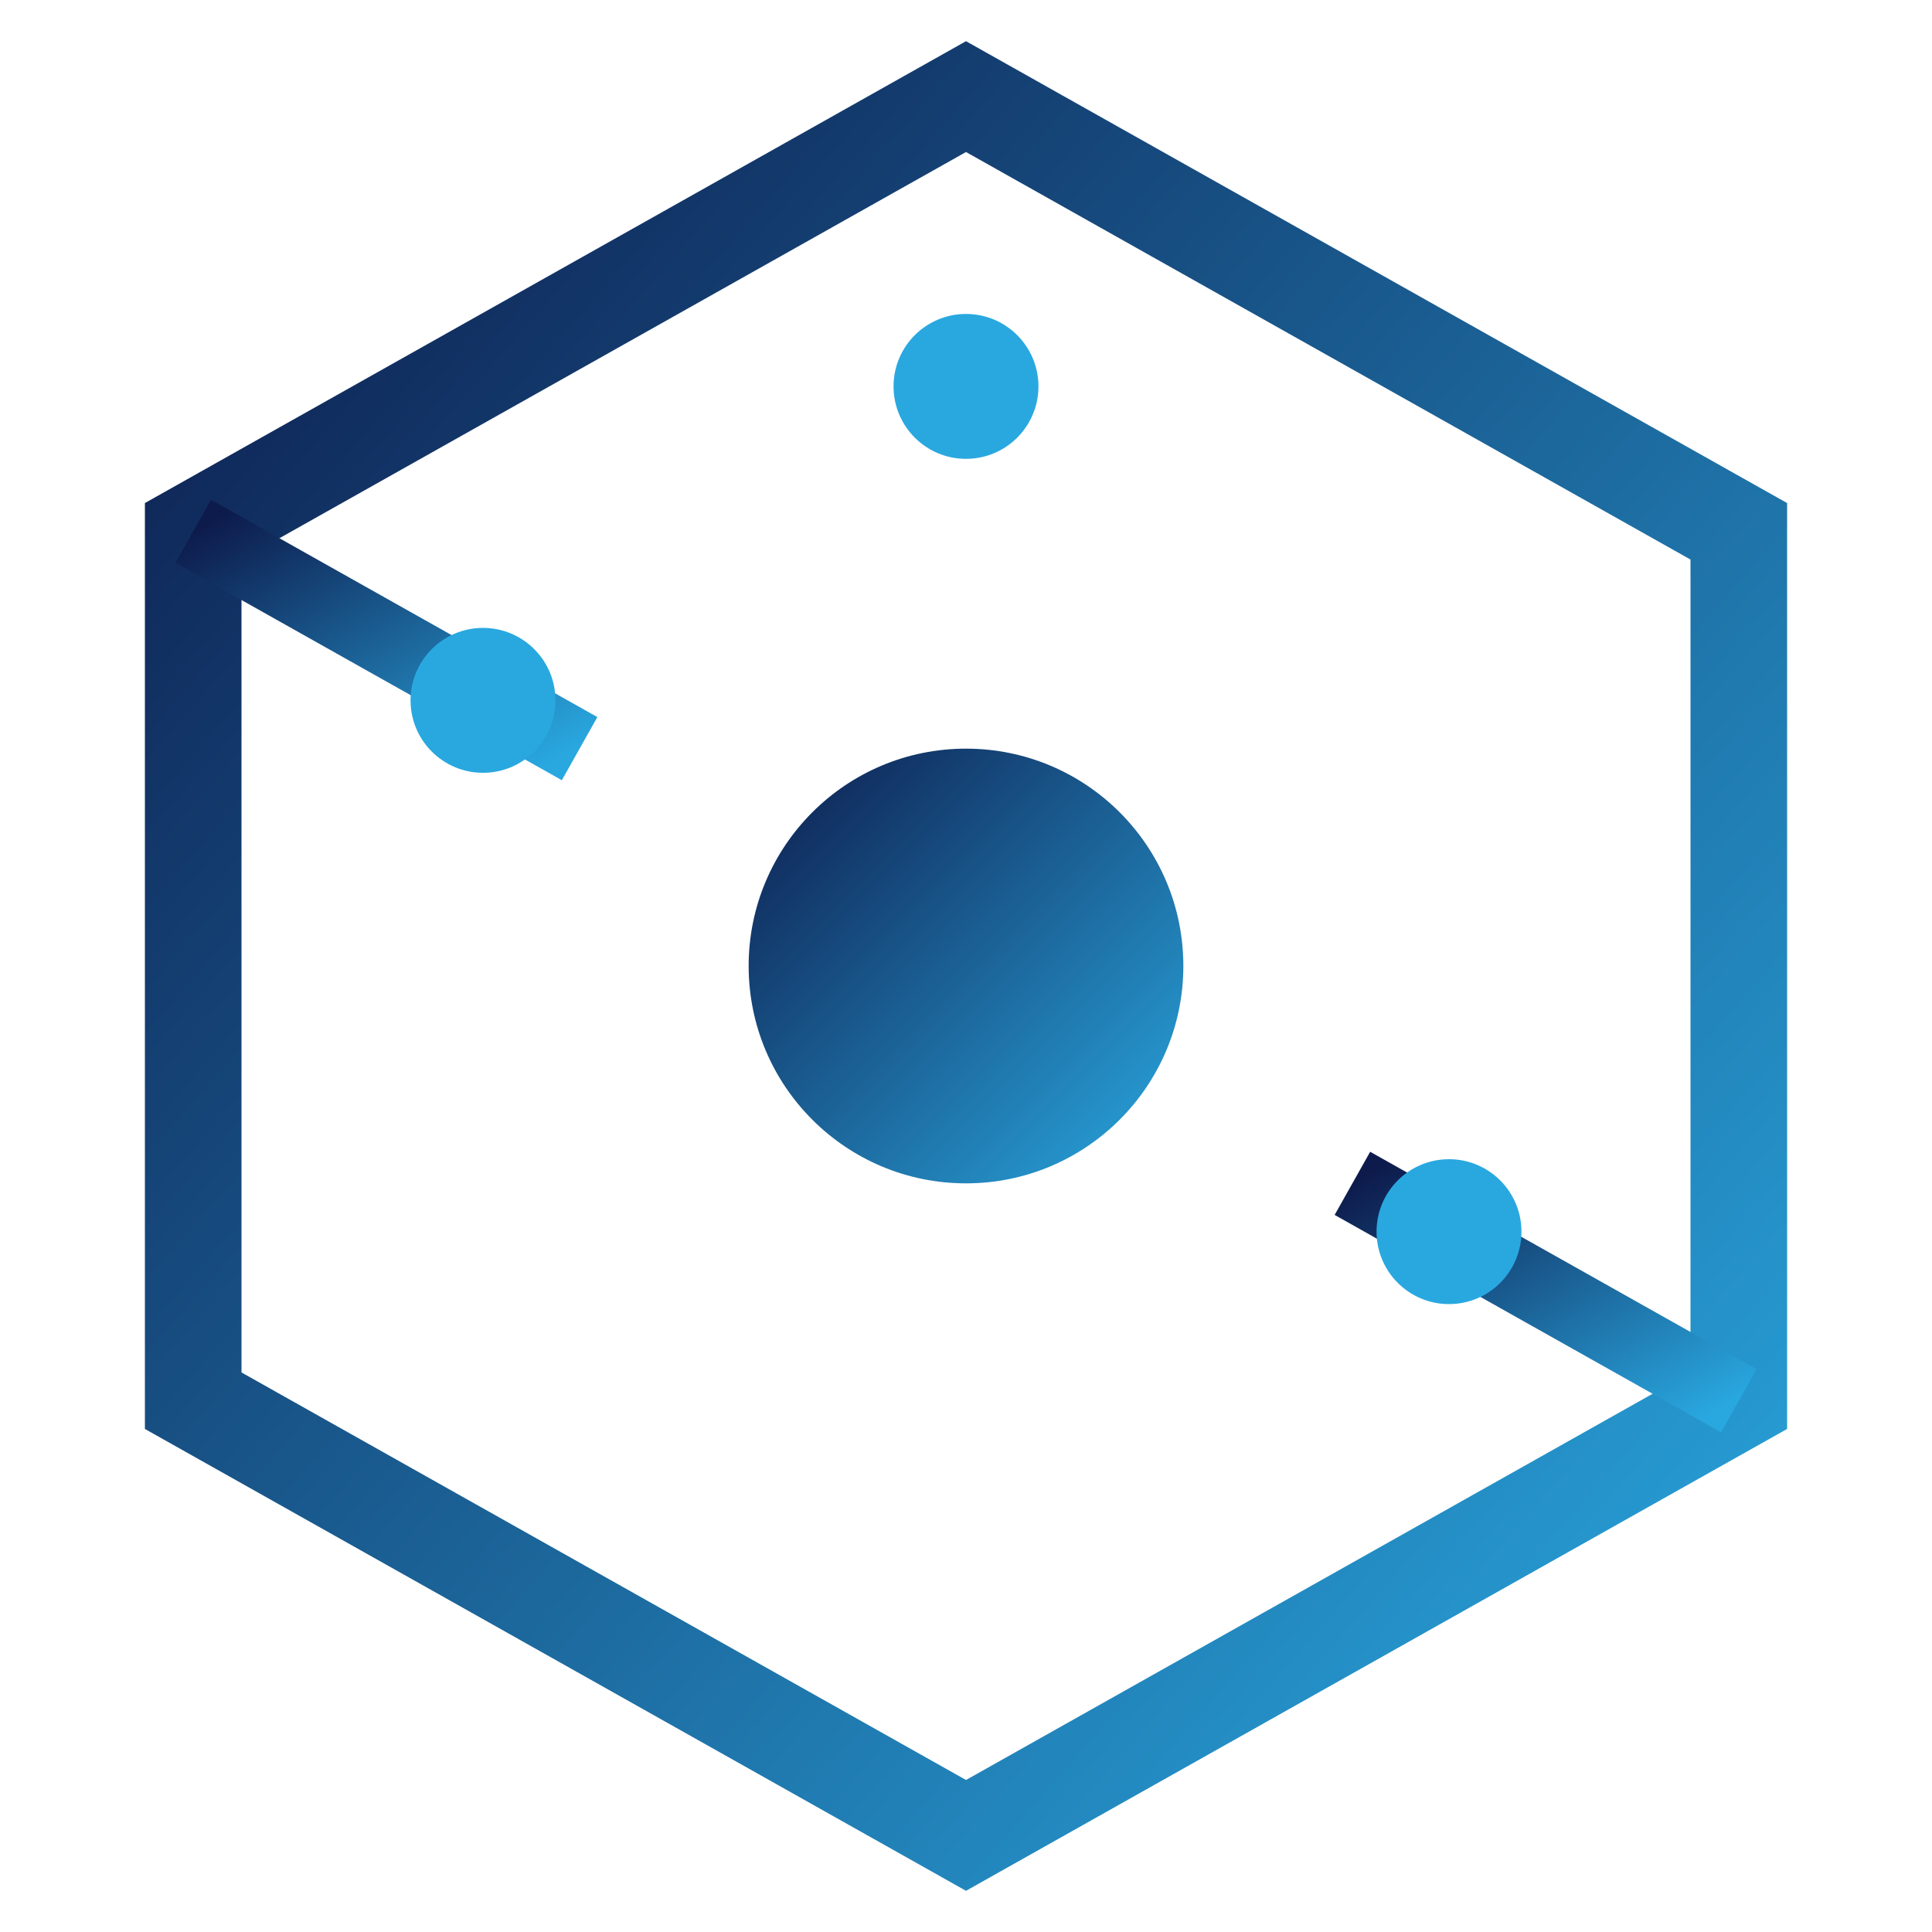
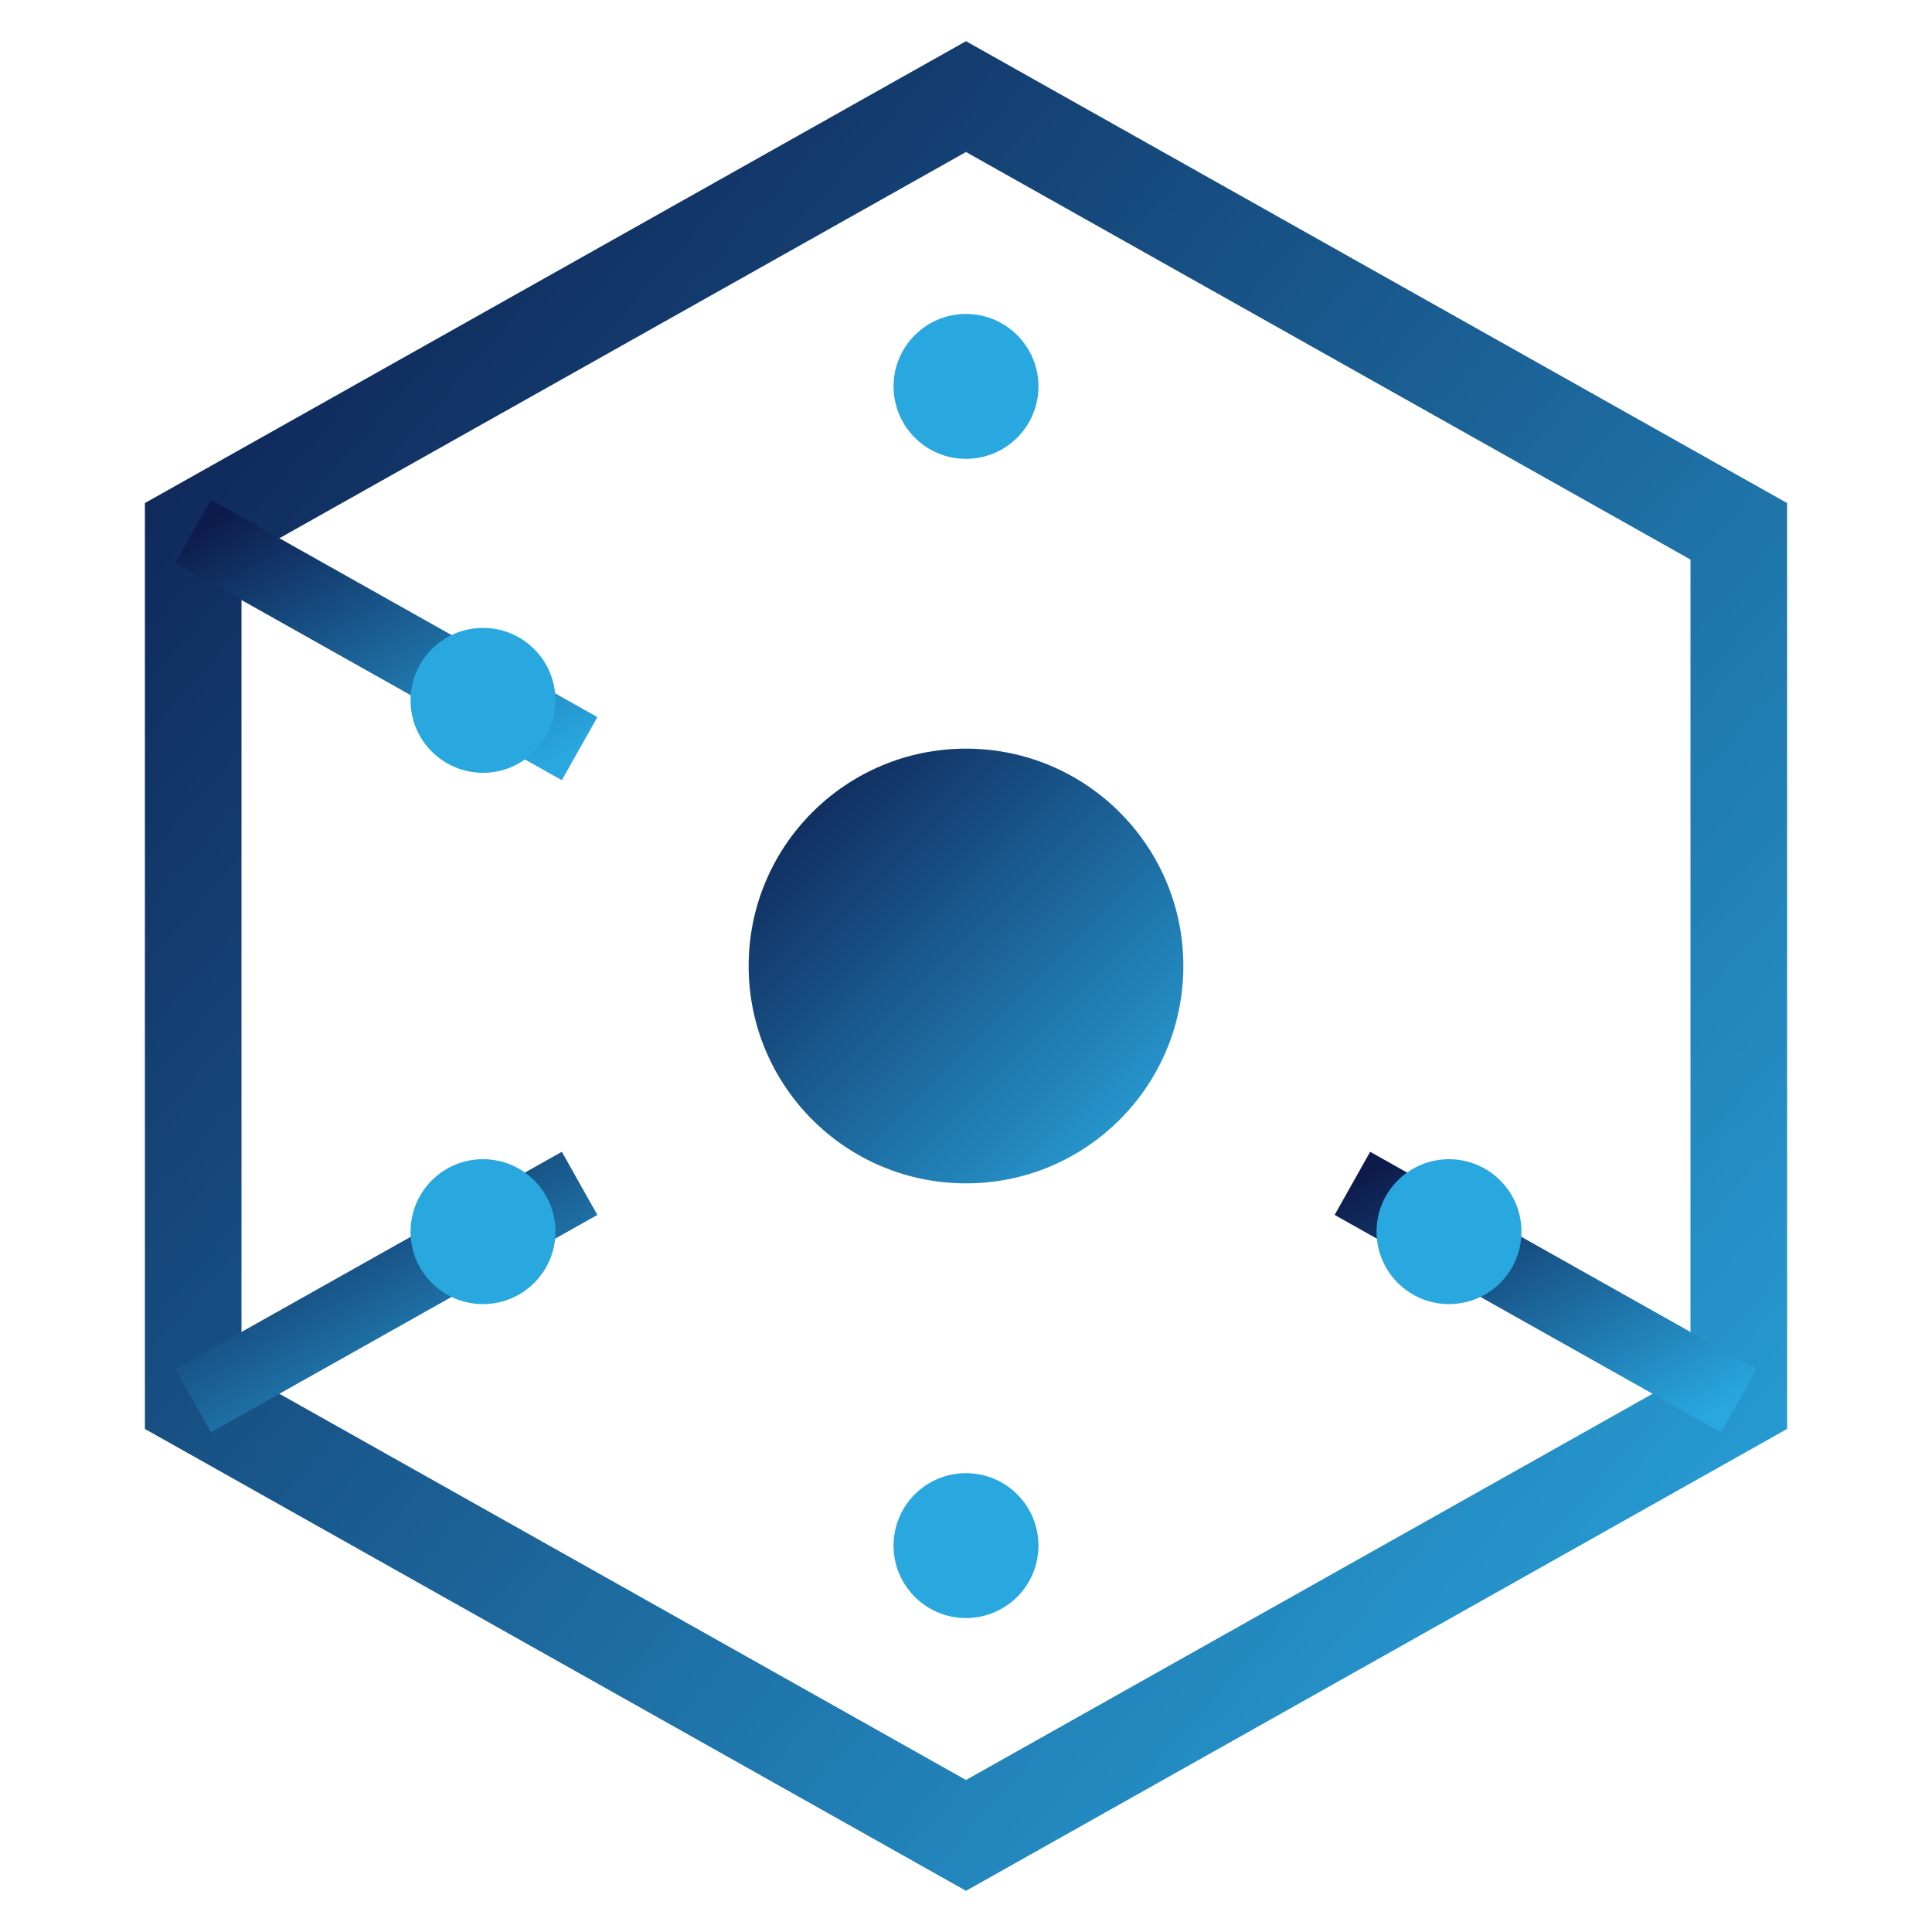
<svg xmlns="http://www.w3.org/2000/svg" width="80" height="80" viewBox="0 0 80 80">
  <defs>
    <linearGradient id="hexGradient" x1="0%" y1="0%" x2="100%" y2="100%">
      <stop offset="0%" stop-color="#0d1b4c" />
      <stop offset="100%" stop-color="#29a8e0" />
    </linearGradient>
  </defs>
  <polygon points="40,4 72,22 72,58 40,76 8,58 8,22" fill="none" stroke="url(#hexGradient)" stroke-width="4" />
  <circle cx="40" cy="40" r="9" fill="url(#hexGradient)" />
  <line x1="40" y1="4" x2="40" y2="20" stroke="url(#hexGradient)" stroke-width="3" />
  <circle cx="40" cy="16" r="3" fill="#29a8e0" />
  <line x1="8" y1="22" x2="24" y2="31" stroke="url(#hexGradient)" stroke-width="3" />
  <circle cx="20" cy="29" r="3" fill="#29a8e0" />
  <line x1="72" y1="58" x2="56" y2="49" stroke="url(#hexGradient)" stroke-width="3" />
  <circle cx="60" cy="51" r="3" fill="#29a8e0" />
+   <line x1="8" y1="58" x2="24" y2="49" stroke="url(#hexGradient)" stroke-width="3" />
+   <circle cx="20" cy="51" r="3" fill="#29a8e0" />
+   <line x1="40" y1="76" x2="40" y2="60" stroke="url(#hexGradient)" stroke-width="3" />
+   <circle cx="40" cy="64" r="3" fill="#29a8e0" />
</svg>
